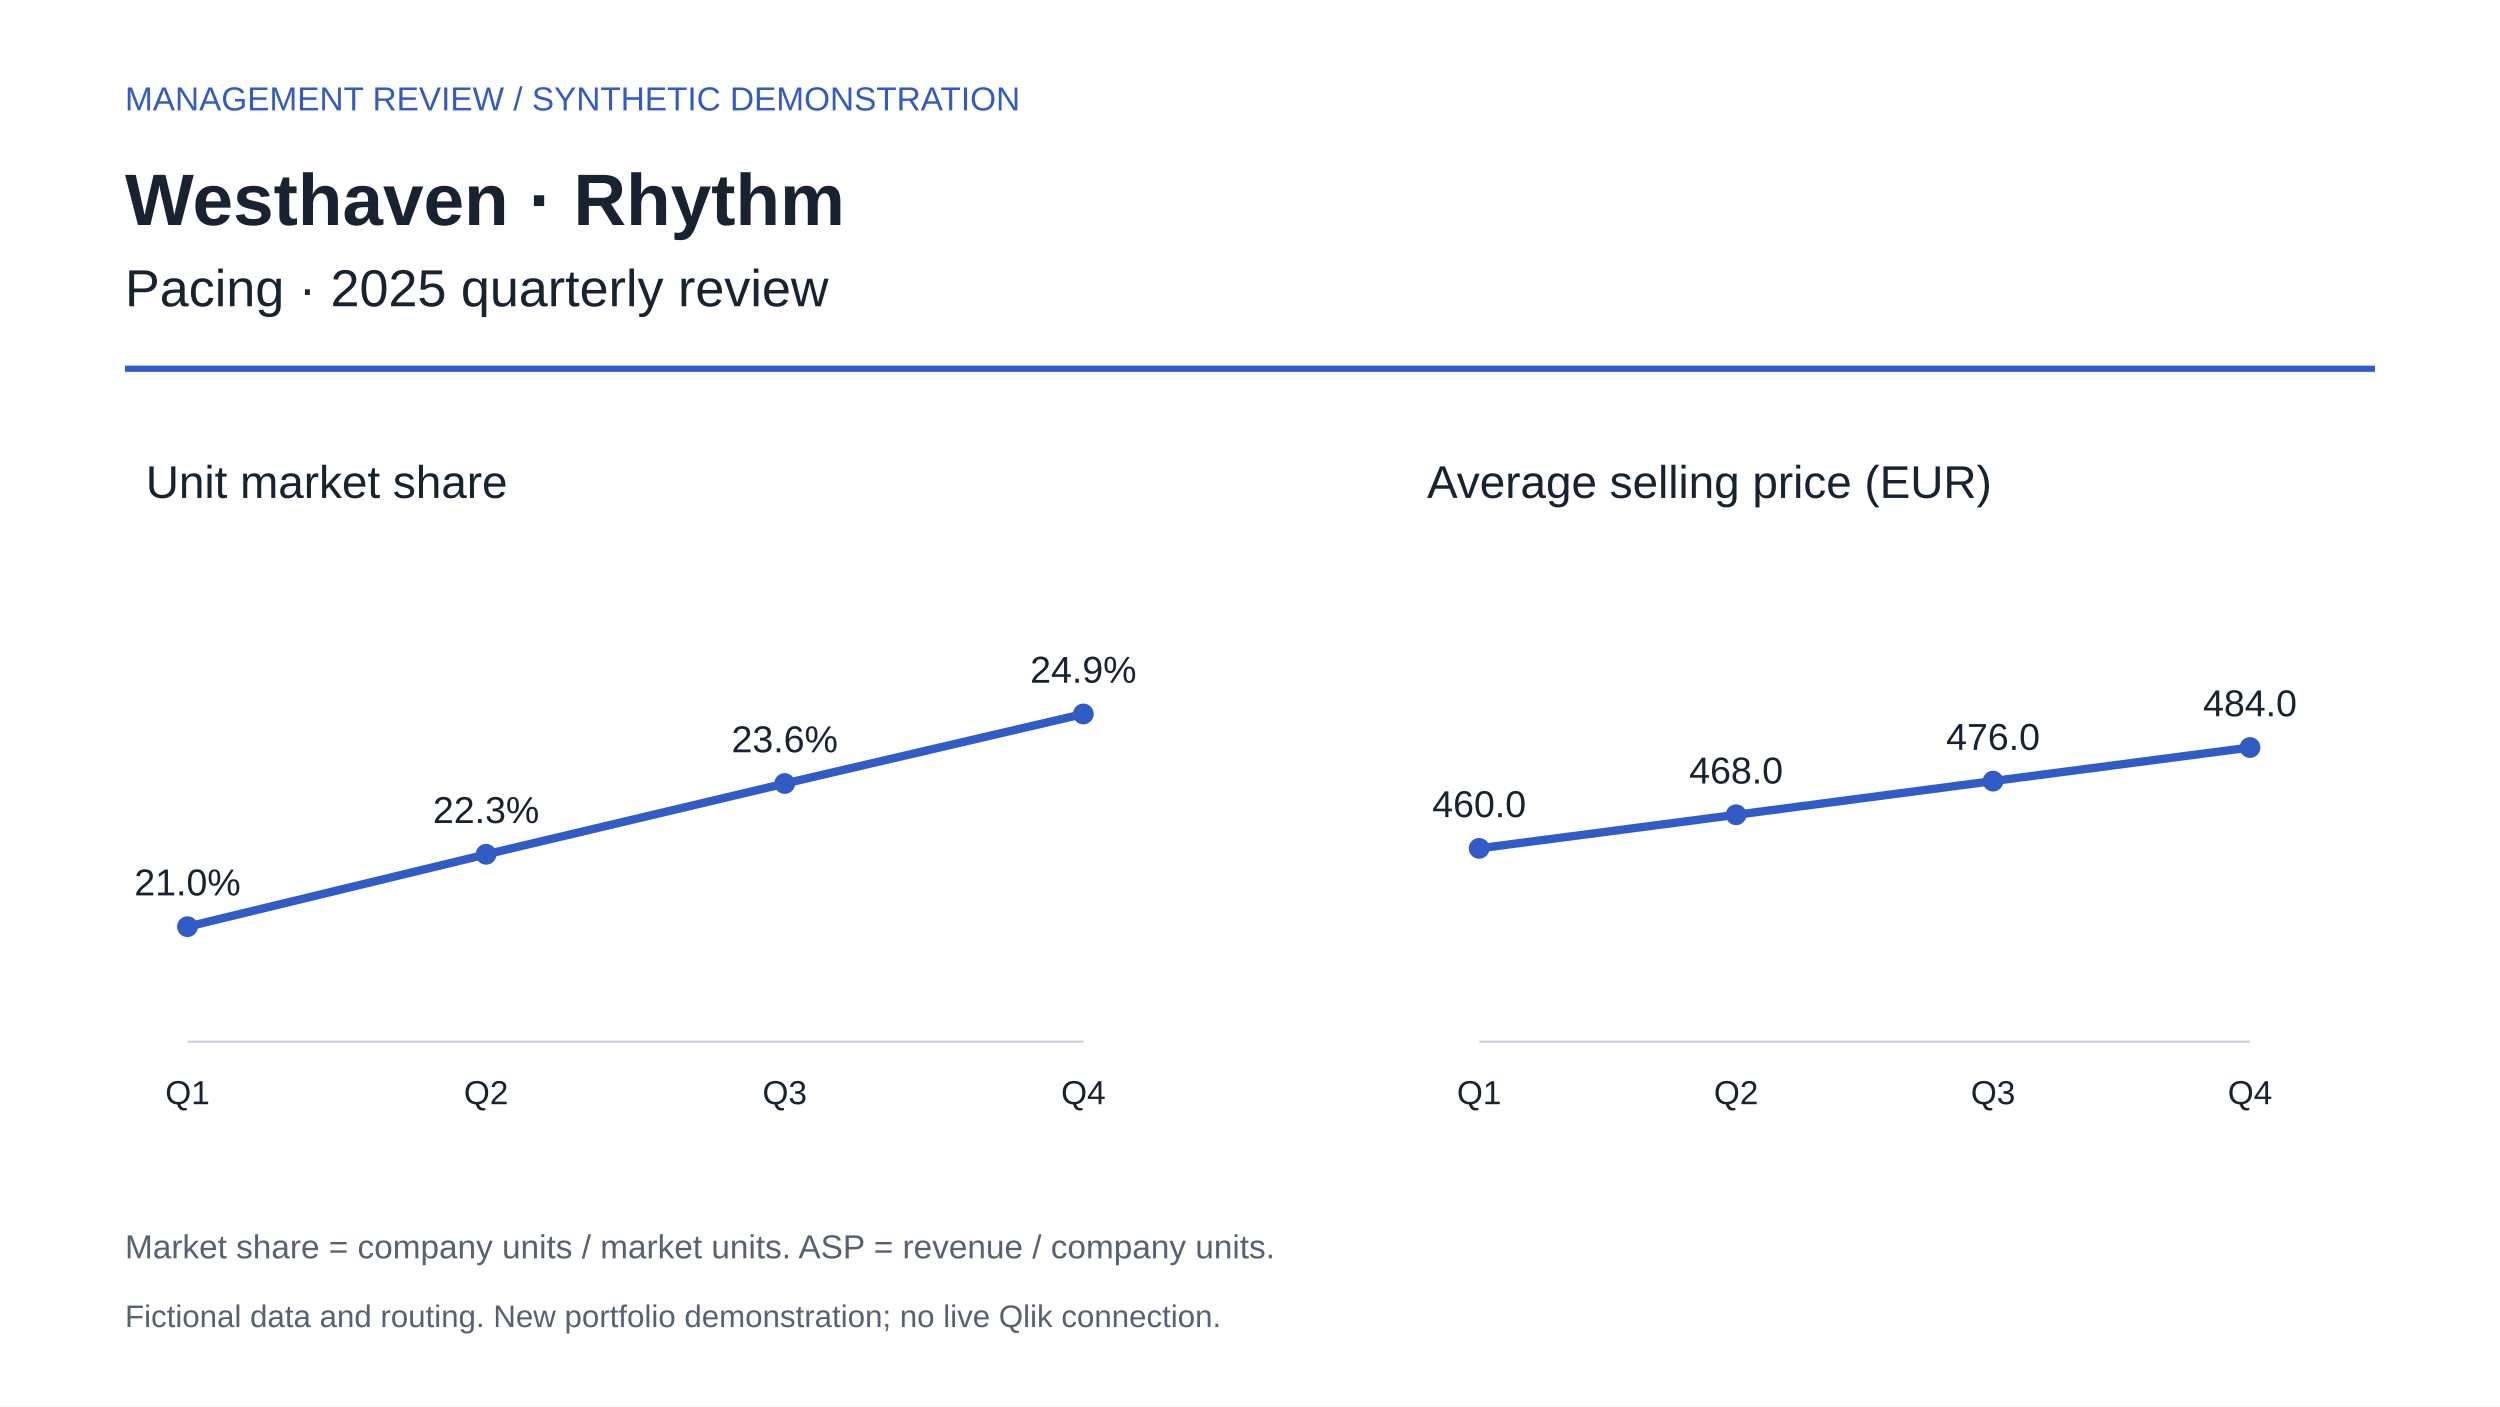
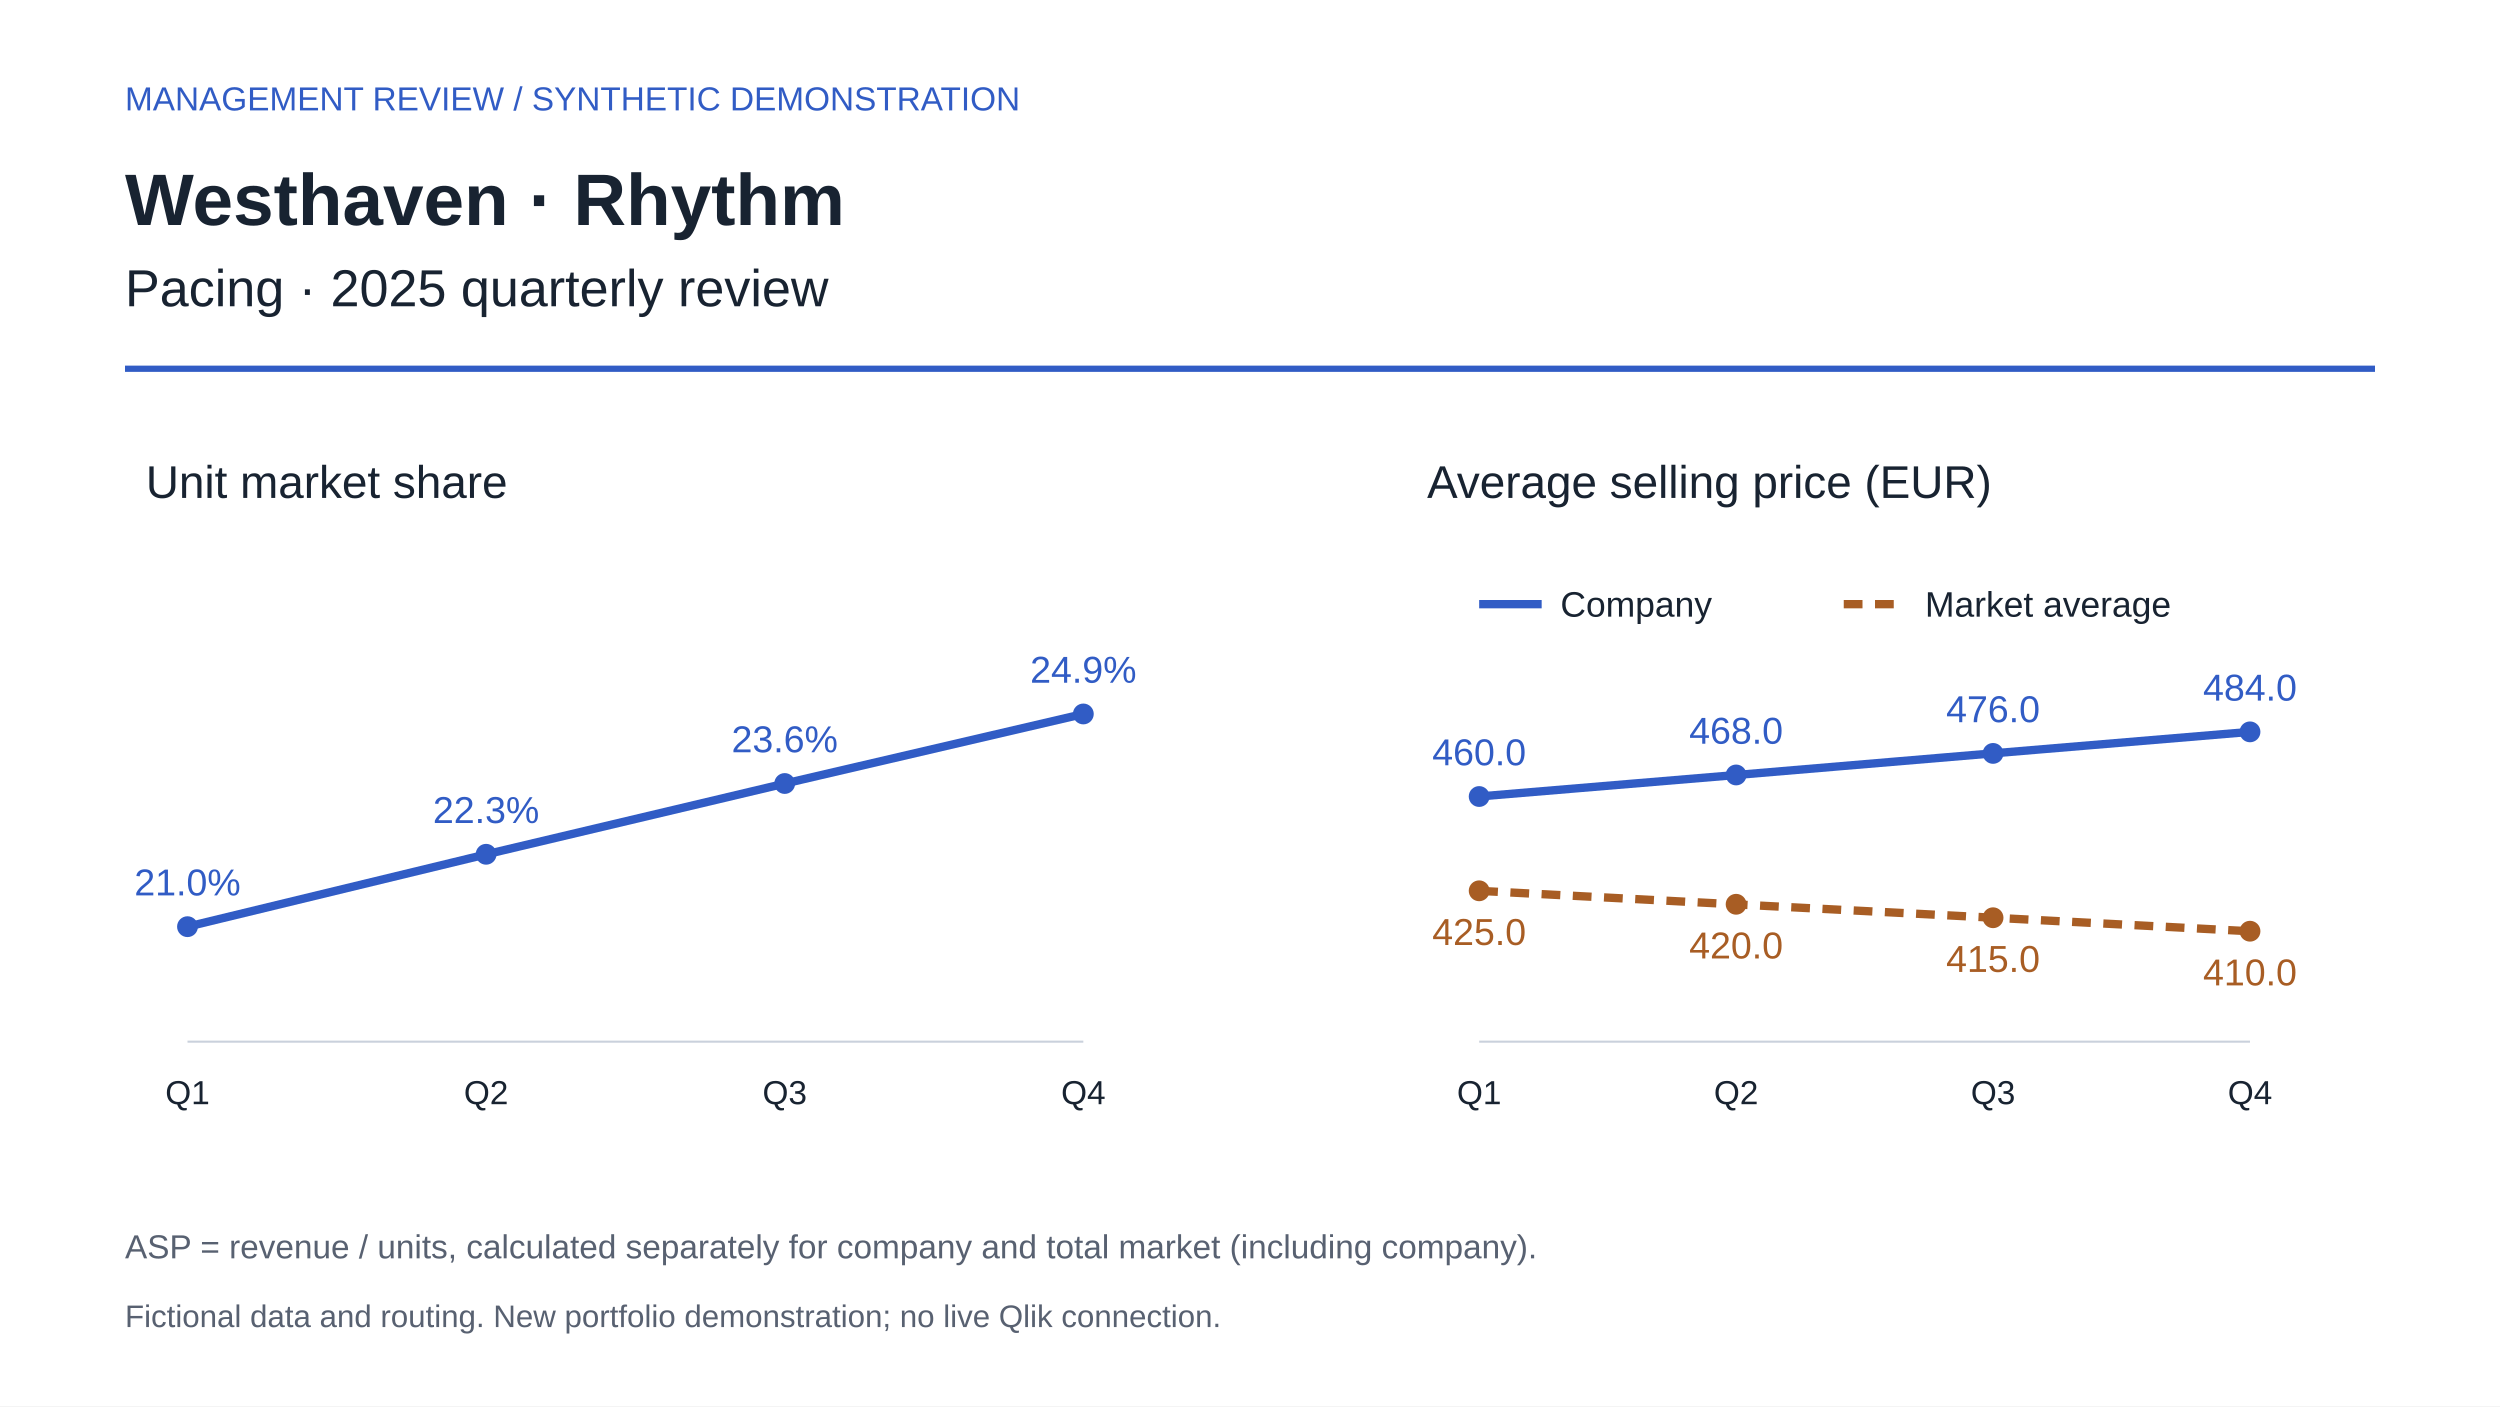
<svg xmlns="http://www.w3.org/2000/svg" width="1200" height="675" viewBox="0 0 1200 675">
  <rect width="1200" height="675" fill="#fff" />
  <g font-family="Arial,sans-serif" fill="#182331">
    <text x="60" y="53" font-size="16" fill="#315cc5">MANAGEMENT REVIEW / SYNTHETIC DEMONSTRATION</text>
    <text x="60" y="108" font-size="35" font-weight="700">Westhaven · Rhythm</text>
    <text x="60" y="147" font-size="25">Pacing · 2025 quarterly review</text>
    <line x1="60" y1="177" x2="1140" y2="177" stroke="#315cc5" stroke-width="3" />
    <text x="70" y="239" font-size="22">Unit market share</text>
    <text x="685" y="239" font-size="22">Average selling price (EUR)</text>
    <line x1="90" y1="500" x2="520" y2="500" stroke="#cad1dc" />
    <polyline points="90.0,444.8 233.3,410.1 376.7,376.1 520.0,342.7" fill="none" stroke="#315cc5" stroke-width="4" />
    <circle cx="90.0" cy="444.806" r="5" fill="#315cc5" />
-     <text x="90.0" y="429.806" text-anchor="middle" font-size="18">21.0%</text>
+     <text x="90.0" y="429.806" text-anchor="middle" font-size="18" fill="#315cc5">21.0%</text>
+     <circle cx="233.333" cy="410.054" r="5" fill="#315cc5" />
+     <text x="233.333" y="395.054" text-anchor="middle" font-size="18" fill="#315cc5">22.3%</text>
+     <circle cx="376.667" cy="376.083" r="5" fill="#315cc5" />
+     <text x="376.667" y="361.083" text-anchor="middle" font-size="18" fill="#315cc5">23.6%</text>
+     <circle cx="520.0" cy="342.702" r="5" fill="#315cc5" />
+     <text x="520.0" y="327.702" text-anchor="middle" font-size="18" fill="#315cc5">24.9%</text>
    <text x="90.0" y="530" text-anchor="middle" font-size="16">Q1</text>
-     <circle cx="233.333" cy="410.054" r="5" fill="#315cc5" />
-     <text x="233.333" y="395.054" text-anchor="middle" font-size="18">22.3%</text>
    <text x="233.333" y="530" text-anchor="middle" font-size="16">Q2</text>
-     <circle cx="376.667" cy="376.083" r="5" fill="#315cc5" />
-     <text x="376.667" y="361.083" text-anchor="middle" font-size="18">23.6%</text>
    <text x="376.667" y="530" text-anchor="middle" font-size="16">Q3</text>
-     <circle cx="520.0" cy="342.702" r="5" fill="#315cc5" />
-     <text x="520.0" y="327.702" text-anchor="middle" font-size="18">24.9%</text>
    <text x="520.0" y="530" text-anchor="middle" font-size="16">Q4</text>
    <line x1="710" y1="500" x2="1080" y2="500" stroke="#cad1dc" />
-     <polyline points="710.0,407.2 833.3,391.1 956.7,374.9 1080.0,358.8" fill="none" stroke="#315cc5" stroke-width="4" />
-     <circle cx="710.0" cy="407.219" r="5" fill="#315cc5" />
-     <text x="710.0" y="392.219" text-anchor="middle" font-size="18">460.0</text>
+     <polyline points="710.0,382.3 833.3,372.0 956.7,361.6 1080.0,351.3" fill="none" stroke="#315cc5" stroke-width="4" />
+     <circle cx="710.0" cy="382.328" r="5" fill="#315cc5" />
+     <text x="710.0" y="367.328" text-anchor="middle" font-size="18" fill="#315cc5">460.0</text>
+     <circle cx="833.333" cy="371.983" r="5" fill="#315cc5" />
+     <text x="833.333" y="356.983" text-anchor="middle" font-size="18" fill="#315cc5">468.0</text>
+     <circle cx="956.667" cy="361.638" r="5" fill="#315cc5" />
+     <text x="956.667" y="346.638" text-anchor="middle" font-size="18" fill="#315cc5">476.0</text>
+     <circle cx="1080.0" cy="351.293" r="5" fill="#315cc5" />
+     <text x="1080.0" y="336.293" text-anchor="middle" font-size="18" fill="#315cc5">484.0</text>
+     <polyline points="710.0,427.6 833.3,434.1 956.7,440.5 1080.0,447.0" fill="none" stroke="#a85d24" stroke-width="4" stroke-dasharray="9 6" />
+     <circle cx="710.0" cy="427.586" r="5" fill="#a85d24" />
+     <text x="710.0" y="453.586" text-anchor="middle" font-size="18" fill="#a85d24">425.0</text>
+     <circle cx="833.333" cy="434.052" r="5" fill="#a85d24" />
+     <text x="833.333" y="460.052" text-anchor="middle" font-size="18" fill="#a85d24">420.0</text>
+     <circle cx="956.667" cy="440.517" r="5" fill="#a85d24" />
+     <text x="956.667" y="466.517" text-anchor="middle" font-size="18" fill="#a85d24">415.0</text>
+     <circle cx="1080.0" cy="446.983" r="5" fill="#a85d24" />
+     <text x="1080.0" y="472.983" text-anchor="middle" font-size="18" fill="#a85d24">410.0</text>
    <text x="710.0" y="530" text-anchor="middle" font-size="16">Q1</text>
-     <circle cx="833.333" cy="391.083" r="5" fill="#315cc5" />
-     <text x="833.333" y="376.083" text-anchor="middle" font-size="18">468.0</text>
    <text x="833.333" y="530" text-anchor="middle" font-size="16">Q2</text>
-     <circle cx="956.667" cy="374.947" r="5" fill="#315cc5" />
-     <text x="956.667" y="359.947" text-anchor="middle" font-size="18">476.0</text>
    <text x="956.667" y="530" text-anchor="middle" font-size="16">Q3</text>
-     <circle cx="1080.0" cy="358.811" r="5" fill="#315cc5" />
-     <text x="1080.0" y="343.811" text-anchor="middle" font-size="18">484.0</text>
    <text x="1080.0" y="530" text-anchor="middle" font-size="16">Q4</text>
-     <text x="60" y="604" font-size="16" fill="#586171">Market share = company units / market units. ASP = revenue / company units.</text>
+     <line x1="710" y1="290" x2="740" y2="290" stroke="#315cc5" stroke-width="4" />
+     <text x="749" y="296" font-size="17">Company</text>
+     <line x1="885" y1="290" x2="915" y2="290" stroke="#a85d24" stroke-width="4" stroke-dasharray="9 6" />
+     <text x="924" y="296" font-size="17">Market average</text>
+     <text x="60" y="604" font-size="16" fill="#586171">ASP = revenue / units, calculated separately for company and total market (including company).</text>
    <text x="60" y="637" font-size="15" fill="#586171">Fictional data and routing. New portfolio demonstration; no live Qlik connection.</text>
  </g>
</svg>
